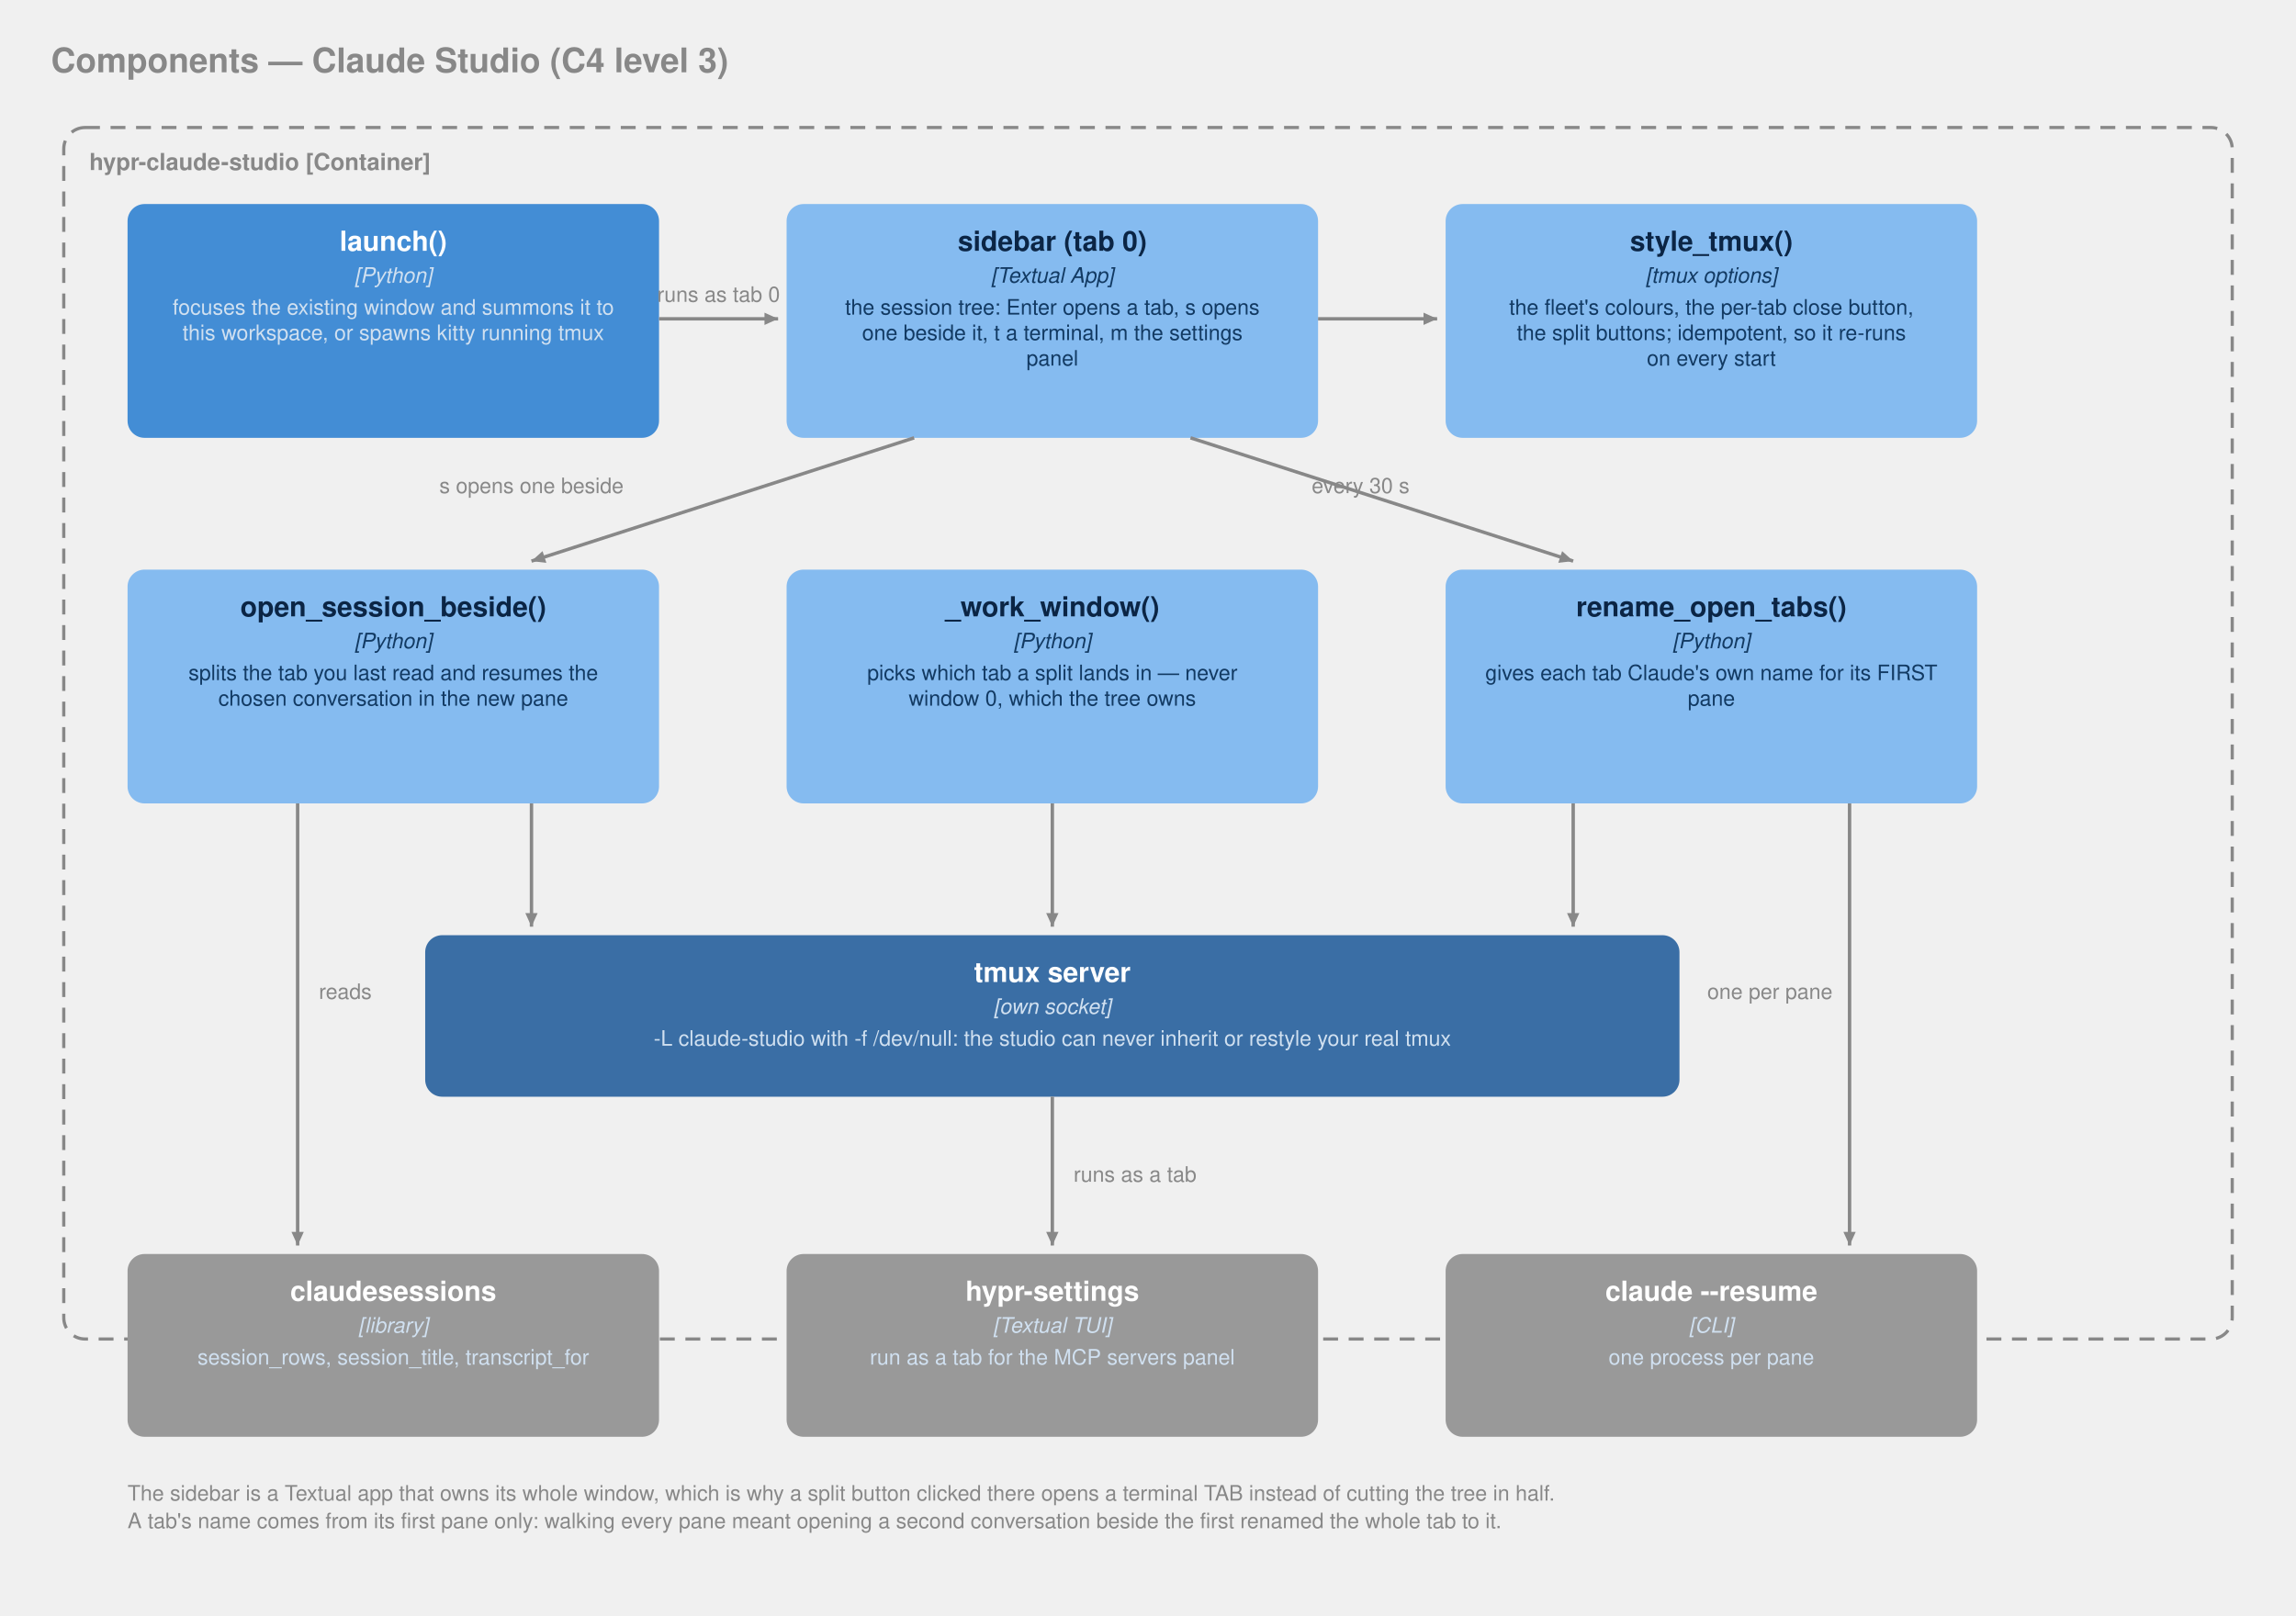
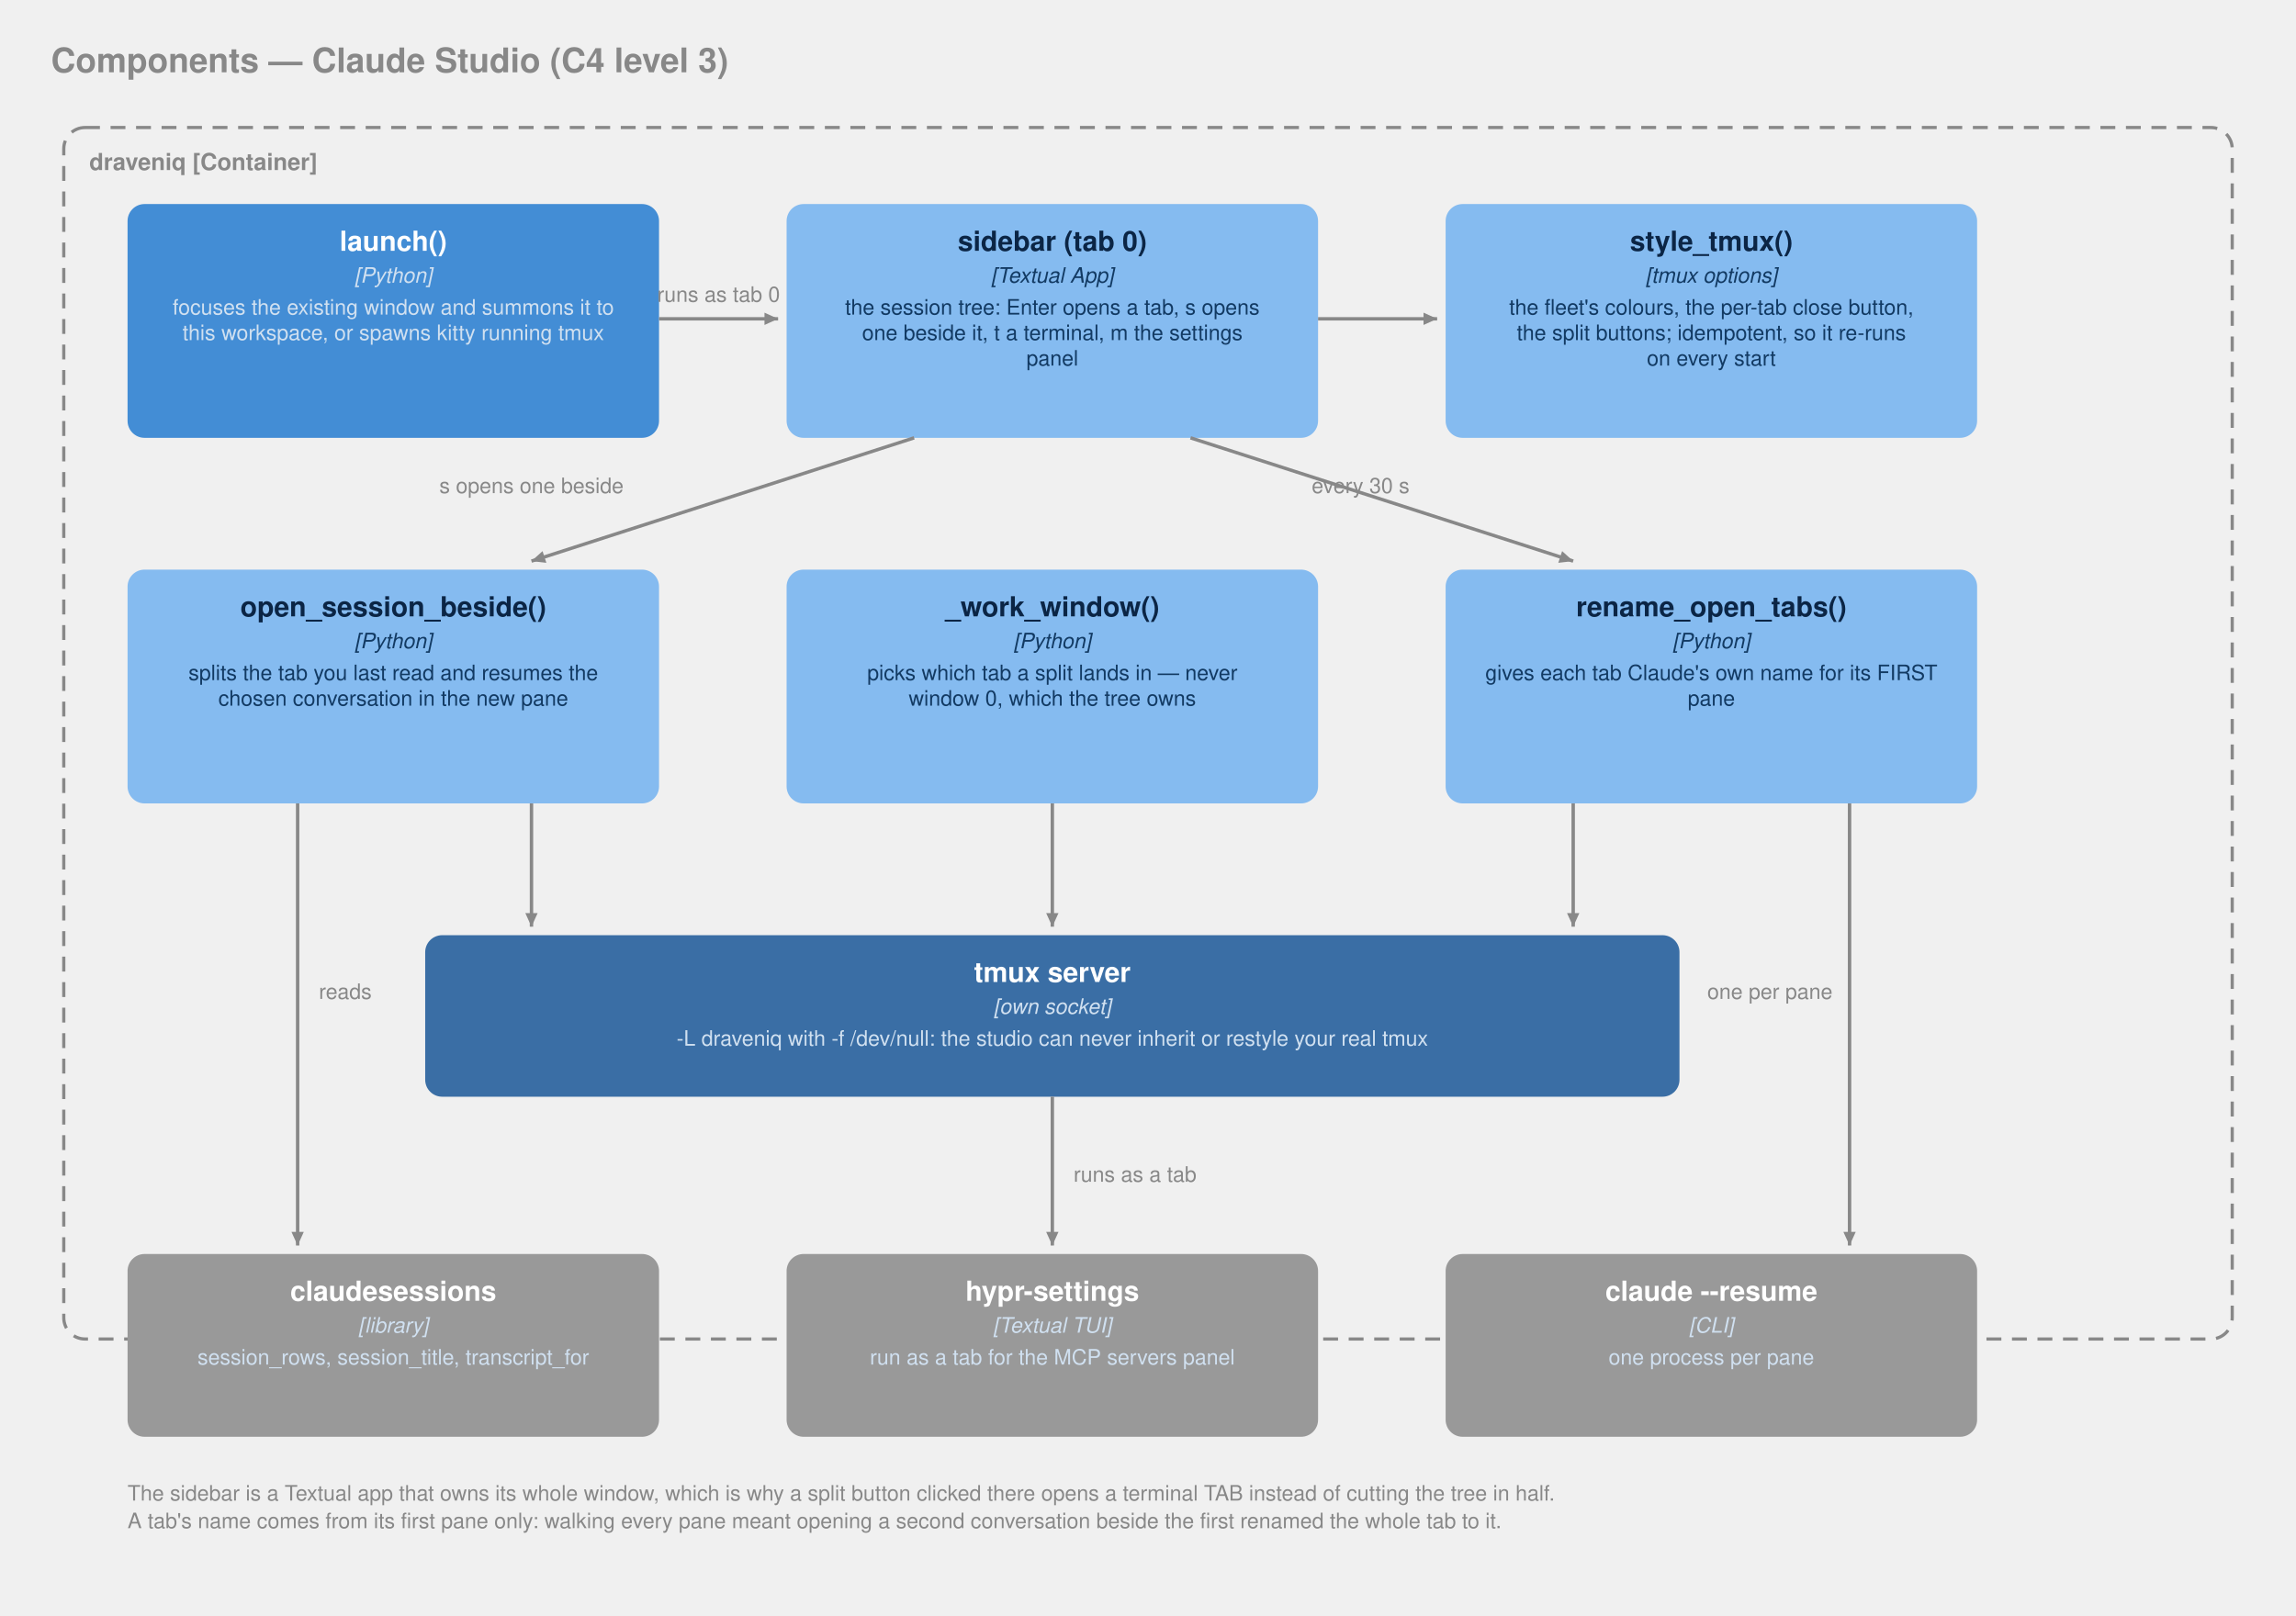
<svg xmlns="http://www.w3.org/2000/svg" viewBox="0 0 1080 760" width="900" font-family="Segoe UI, Helvetica, Arial, sans-serif">
  <text x="24" y="34" font-size="16" font-weight="700" fill="#888888">Components — Claude Studio (C4 level 3)</text>
  <rect x="30" y="60" width="1020" height="570" rx="10" fill="none" stroke="#888888" stroke-width="1.5" stroke-dasharray="7 5" />
-   <text x="42" y="80" font-size="11" font-weight="600" fill="#888888">hypr-claude-studio [Container]</text>
+   <text x="42" y="80" font-size="11" font-weight="600" fill="#888888">draveniq [Container]</text>
  <rect x="60" y="96" width="250" height="110" rx="8" fill="#438dd5" />
  <g text-anchor="middle">
    <text x="185" y="118" font-size="13" font-weight="600" fill="#ffffff">launch()</text>
    <text x="185" y="133" font-size="10" font-style="italic" fill="#d0e0f0">[Python]</text>
    <text x="185" y="148" font-size="10" fill="#d0e0f0">focuses the existing window and summons it to</text>
    <text x="185" y="160" font-size="10" fill="#d0e0f0">this workspace, or spawns kitty running tmux</text>
  </g>
  <rect x="370" y="96" width="250" height="110" rx="8" fill="#85bbf0" />
  <g text-anchor="middle">
    <text x="495" y="118" font-size="13" font-weight="600" fill="#0b2545">sidebar (tab 0)</text>
    <text x="495" y="133" font-size="10" font-style="italic" fill="#123a63">[Textual App]</text>
    <text x="495" y="148" font-size="10" fill="#123a63">the session tree: Enter opens a tab, s opens</text>
    <text x="495" y="160" font-size="10" fill="#123a63">one beside it, t a terminal, m the settings</text>
    <text x="495" y="172" font-size="10" fill="#123a63">panel</text>
  </g>
  <rect x="680" y="96" width="250" height="110" rx="8" fill="#85bbf0" />
  <g text-anchor="middle">
    <text x="805" y="118" font-size="13" font-weight="600" fill="#0b2545">style_tmux()</text>
    <text x="805" y="133" font-size="10" font-style="italic" fill="#123a63">[tmux options]</text>
    <text x="805" y="148" font-size="10" fill="#123a63">the fleet's colours, the per-tab close button,</text>
    <text x="805" y="160" font-size="10" fill="#123a63">the split buttons; idempotent, so it re-runs</text>
    <text x="805" y="172" font-size="10" fill="#123a63">on every start</text>
  </g>
  <rect x="60" y="268" width="250" height="110" rx="8" fill="#85bbf0" />
  <g text-anchor="middle">
    <text x="185" y="290" font-size="13" font-weight="600" fill="#0b2545">open_session_beside()</text>
    <text x="185" y="305" font-size="10" font-style="italic" fill="#123a63">[Python]</text>
    <text x="185" y="320" font-size="10" fill="#123a63">splits the tab you last read and resumes the</text>
    <text x="185" y="332" font-size="10" fill="#123a63">chosen conversation in the new pane</text>
  </g>
  <rect x="370" y="268" width="250" height="110" rx="8" fill="#85bbf0" />
  <g text-anchor="middle">
    <text x="495" y="290" font-size="13" font-weight="600" fill="#0b2545">_work_window()</text>
    <text x="495" y="305" font-size="10" font-style="italic" fill="#123a63">[Python]</text>
    <text x="495" y="320" font-size="10" fill="#123a63">picks which tab a split lands in — never</text>
    <text x="495" y="332" font-size="10" fill="#123a63">window 0, which the tree owns</text>
  </g>
  <rect x="680" y="268" width="250" height="110" rx="8" fill="#85bbf0" />
  <g text-anchor="middle">
    <text x="805" y="290" font-size="13" font-weight="600" fill="#0b2545">rename_open_tabs()</text>
    <text x="805" y="305" font-size="10" font-style="italic" fill="#123a63">[Python]</text>
    <text x="805" y="320" font-size="10" fill="#123a63">gives each tab Claude's own name for its FIRST</text>
    <text x="805" y="332" font-size="10" fill="#123a63">pane</text>
  </g>
  <rect x="200" y="440" width="590" height="76" rx="8" fill="#3a6ea5" />
  <g text-anchor="middle">
    <text x="495" y="462" font-size="13" font-weight="600" fill="#ffffff">tmux server</text>
    <text x="495" y="477" font-size="10" font-style="italic" fill="#d0e0f0">[own socket]</text>
-     <text x="495" y="492" font-size="10" fill="#d0e0f0">-L claude-studio with -f /dev/null: the studio can never inherit or restyle your real tmux</text>
+     <text x="495" y="492" font-size="10" fill="#d0e0f0">-L draveniq with -f /dev/null: the studio can never inherit or restyle your real tmux</text>
  </g>
  <rect x="60" y="590" width="250" height="86" rx="8" fill="#999999" />
  <g text-anchor="middle">
    <text x="185" y="612" font-size="13" font-weight="600" fill="#ffffff">claudesessions</text>
    <text x="185" y="627" font-size="10" font-style="italic" fill="#d0e0f0">[library]</text>
    <text x="185" y="642" font-size="10" fill="#d0e0f0">session_rows, session_title, transcript_for</text>
  </g>
  <rect x="370" y="590" width="250" height="86" rx="8" fill="#999999" />
  <g text-anchor="middle">
    <text x="495" y="612" font-size="13" font-weight="600" fill="#ffffff">hypr-settings</text>
    <text x="495" y="627" font-size="10" font-style="italic" fill="#d0e0f0">[Textual TUI]</text>
    <text x="495" y="642" font-size="10" fill="#d0e0f0">run as a tab for the MCP servers panel</text>
  </g>
  <rect x="680" y="590" width="250" height="86" rx="8" fill="#999999" />
  <g text-anchor="middle">
    <text x="805" y="612" font-size="13" font-weight="600" fill="#ffffff">claude --resume</text>
    <text x="805" y="627" font-size="10" font-style="italic" fill="#d0e0f0">[CLI]</text>
    <text x="805" y="642" font-size="10" fill="#d0e0f0">one process per pane</text>
  </g>
  <line x1="310" y1="150" x2="366" y2="150" stroke="#888888" stroke-width="1.6" />
  <polygon points="366.0,150.0 359.6,152.9 359.6,147.1" fill="#888888" />
  <text x="338" y="142" font-size="10" text-anchor="middle" fill="#888888">runs as tab 0</text>
  <line x1="620" y1="150" x2="676" y2="150" stroke="#888888" stroke-width="1.6" />
  <polygon points="676.0,150.0 669.6,152.9 669.6,147.1" fill="#888888" />
  <line x1="430" y1="206" x2="250" y2="264" stroke="#888888" stroke-width="1.6" />
  <polygon points="250.0,264.0 255.2,259.3 257.0,264.8" fill="#888888" />
  <text x="250" y="232" font-size="10" text-anchor="middle" fill="#888888">s opens one beside</text>
  <line x1="560" y1="206" x2="740" y2="264" stroke="#888888" stroke-width="1.6" />
  <polygon points="740.0,264.0 733.0,264.8 734.8,259.3" fill="#888888" />
  <text x="640" y="232" font-size="10" text-anchor="middle" fill="#888888">every 30 s</text>
  <line x1="250" y1="378" x2="250" y2="436" stroke="#888888" stroke-width="1.6" />
  <polygon points="250.0,436.0 247.1,429.6 252.9,429.6" fill="#888888" />
  <line x1="495" y1="378" x2="495" y2="436" stroke="#888888" stroke-width="1.6" />
  <polygon points="495.0,436.0 492.1,429.6 497.9,429.6" fill="#888888" />
  <line x1="740" y1="378" x2="740" y2="436" stroke="#888888" stroke-width="1.6" />
  <polygon points="740.0,436.0 737.1,429.6 742.9,429.6" fill="#888888" />
  <line x1="140" y1="378" x2="140" y2="586" stroke="#888888" stroke-width="1.6" />
  <polygon points="140.0,586.0 137.1,579.6 142.9,579.6" fill="#888888" />
  <text x="150" y="470" font-size="10" text-anchor="start" fill="#888888">reads</text>
  <line x1="495" y1="516" x2="495" y2="586" stroke="#888888" stroke-width="1.6" />
  <polygon points="495.0,586.0 492.1,579.6 497.9,579.6" fill="#888888" />
  <text x="505" y="556" font-size="10" text-anchor="start" fill="#888888">runs as a tab</text>
  <line x1="870" y1="378" x2="870" y2="586" stroke="#888888" stroke-width="1.6" />
  <polygon points="870.0,586.0 867.1,579.6 872.9,579.6" fill="#888888" />
  <text x="862" y="470" font-size="10" text-anchor="end" fill="#888888">one per pane</text>
  <text x="60" y="706" font-size="10" text-anchor="start" fill="#888888">The sidebar is a Textual app that owns its whole window, which is why a split button clicked there opens a terminal TAB instead of cutting the tree in half.</text>
  <text x="60" y="719" font-size="10" text-anchor="start" fill="#888888">A tab's name comes from its first pane only: walking every pane meant opening a second conversation beside the first renamed the whole tab to it.</text>
</svg>
